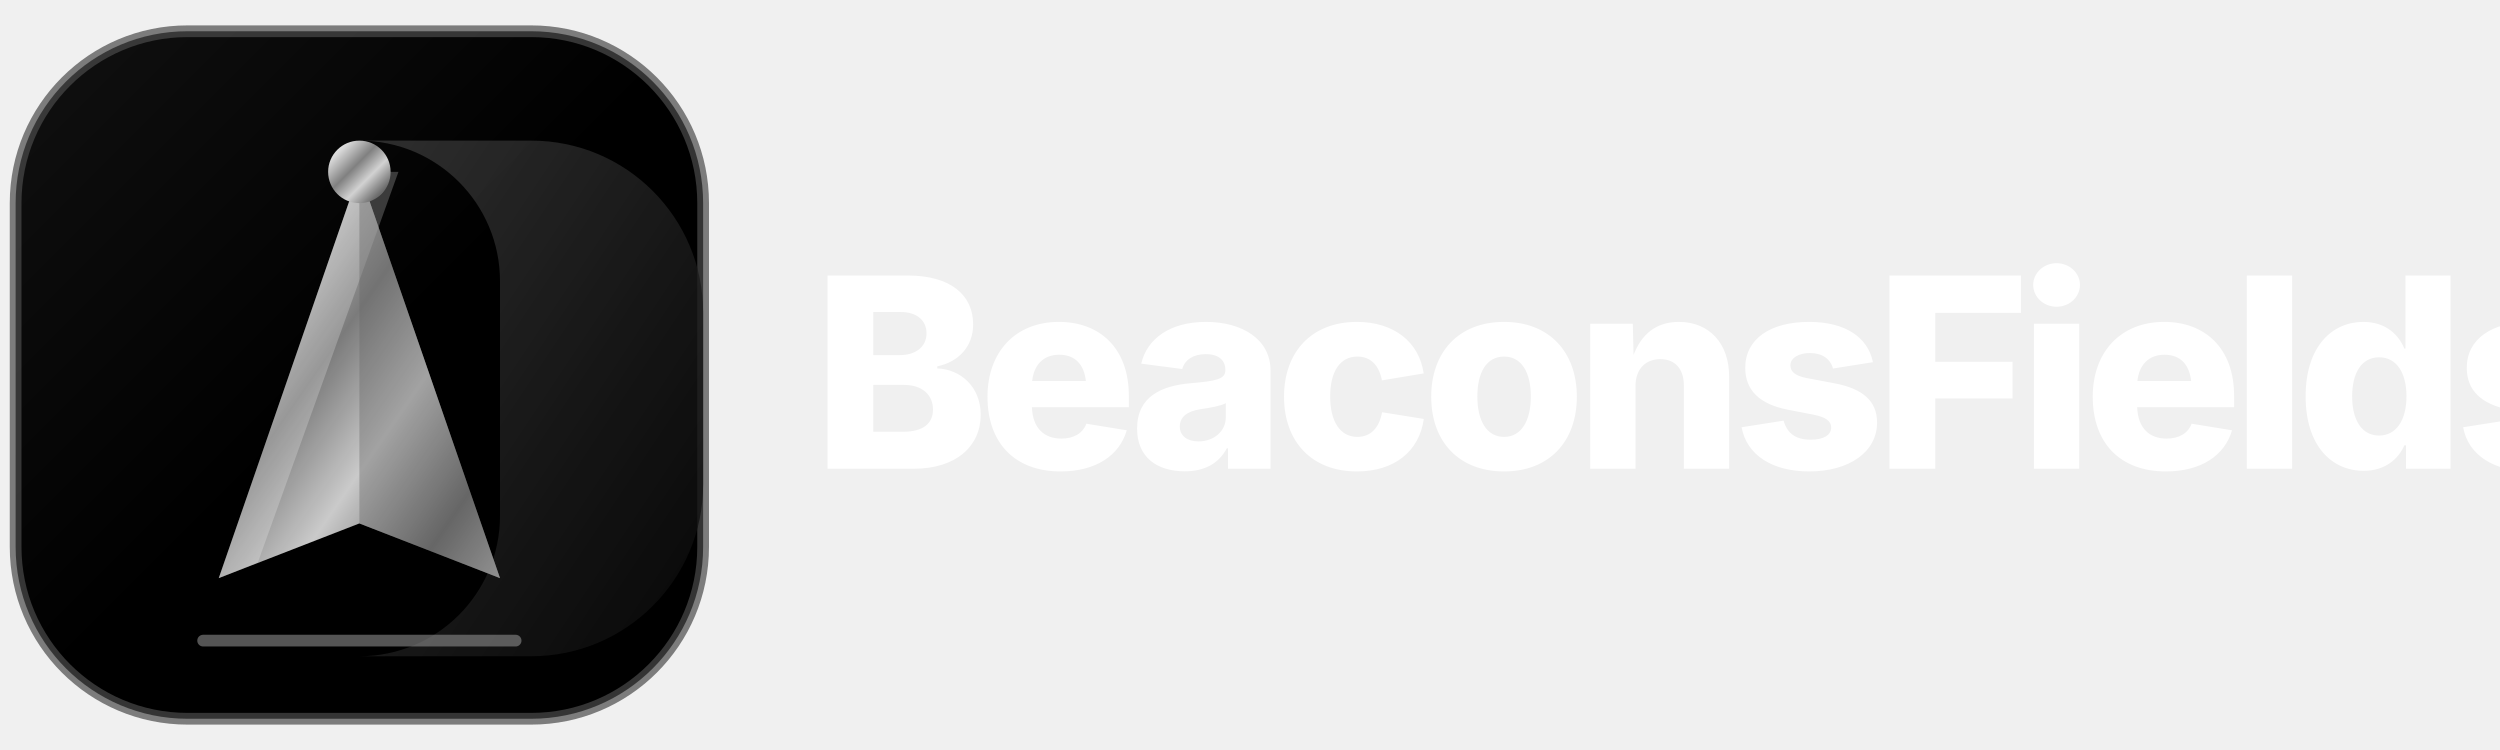
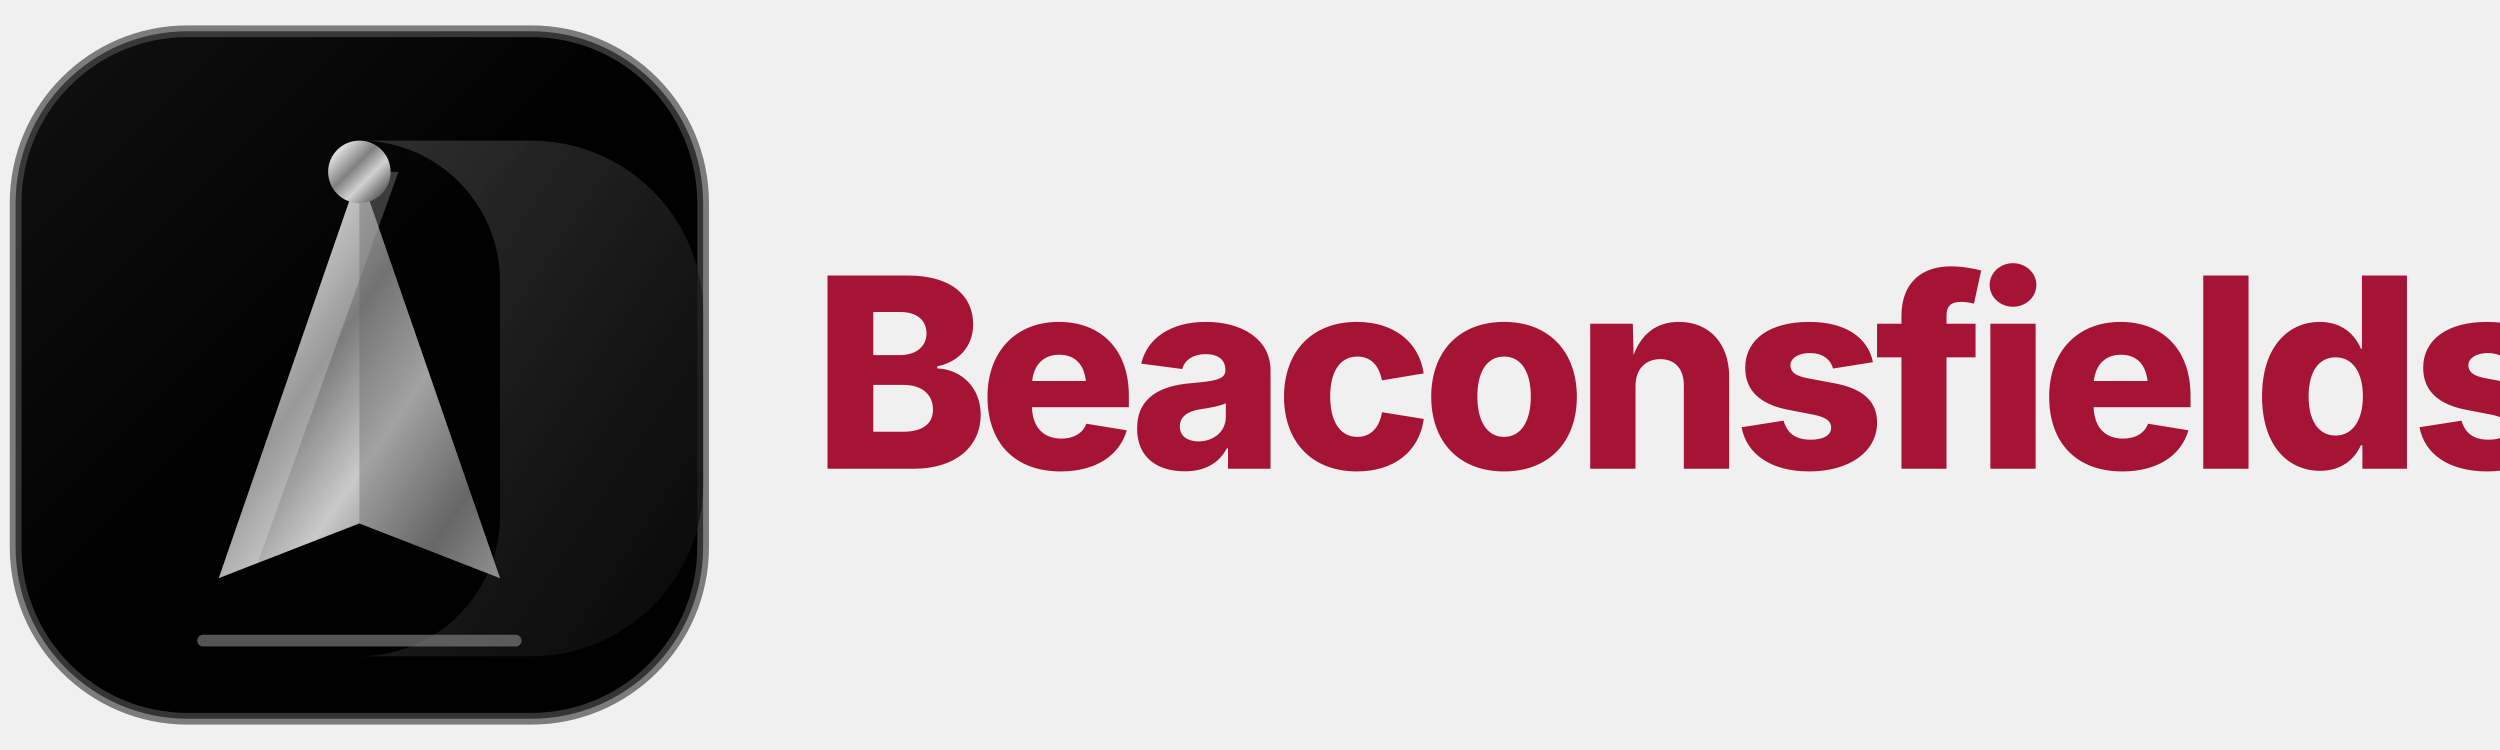
<svg xmlns="http://www.w3.org/2000/svg" width="320" height="96" viewBox="0 0 320 96" role="img" aria-labelledby="title">
  <defs>
    <linearGradient id="black" x1="0" y1="0" x2="1" y2="1">
      <stop offset="0" stop-color="#111111" />
      <stop offset="0.5" stop-color="#000000" />
      <stop offset="1" stop-color="#000000" />
    </linearGradient>
    <linearGradient id="grey" x1="0" y1="0" x2="1" y2="1">
      <stop offset="0" stop-color="#3d3d3d" />
      <stop offset="0.6" stop-color="#1c1c1c" />
      <stop offset="1" stop-color="#0a0a0a" />
    </linearGradient>
    <linearGradient id="silver" x1="0" y1="0" x2="1" y2="1">
      <stop offset="0" stop-color="#ffffff" />
      <stop offset="0.18" stop-color="#d8d8d8" />
      <stop offset="0.42" stop-color="#808080" />
      <stop offset="0.62" stop-color="#d2d2d2" />
      <stop offset="0.84" stop-color="#6a6a6a" />
      <stop offset="1" stop-color="#b5b5b5" />
    </linearGradient>
    <linearGradient id="silverSoft" x1="0" y1="0" x2="0" y2="1">
      <stop offset="0" stop-color="#d6d6d6" />
      <stop offset="1" stop-color="#7a7a7a" />
    </linearGradient>
  </defs>
  <rect x="2" y="4" width="88" height="88" rx="22" fill="url(#black)" />
  <rect x="2" y="4" width="88" height="88" rx="22" fill="none" stroke="#4a4a4a" stroke-opacity="0.7" stroke-width="1.5" />
  <path d="M46 18h22a22 22 0 0 1 22 22v22a22 22 0 0 1-22 22H46a18 18 0 0 0 18-18V36a18 18 0 0 0-18-18Z" fill="url(#grey)" opacity="0.75" />
  <path d="M46 22 28 74l18-7 18 7-18-52Z" fill="url(#silver)" opacity="0.96" />
  <path d="M46 22 28 74l5-2 18-50-5 0Z" fill="#ffffff" opacity="0.22" />
  <path d="M46 22v45l18 7-18-52Z" fill="#666666" opacity="0.4" />
  <circle cx="46" cy="22" r="4" fill="url(#silver)" />
  <path d="M16 74h60" stroke="url(#silverSoft)" stroke-width="2" stroke-linecap="round" opacity="0.85" />
  <path d="M26 82h40" stroke="#8c8c8c" stroke-width="1.5" stroke-linecap="round" opacity="0.6" />
-   <text x="104" y="60" font-family="Inter, Segoe UI, Arial, sans-serif" font-size="34" font-weight="800" letter-spacing="-1.4" fill="#ffffff">BeaconsFields</text>
+   <text x="104" y="60" font-family="Inter, Segoe UI, Arial, sans-serif" font-size="34" font-weight="800" letter-spacing="-1.4" fill="#a51335">Beaconsfields</text>
</svg>
